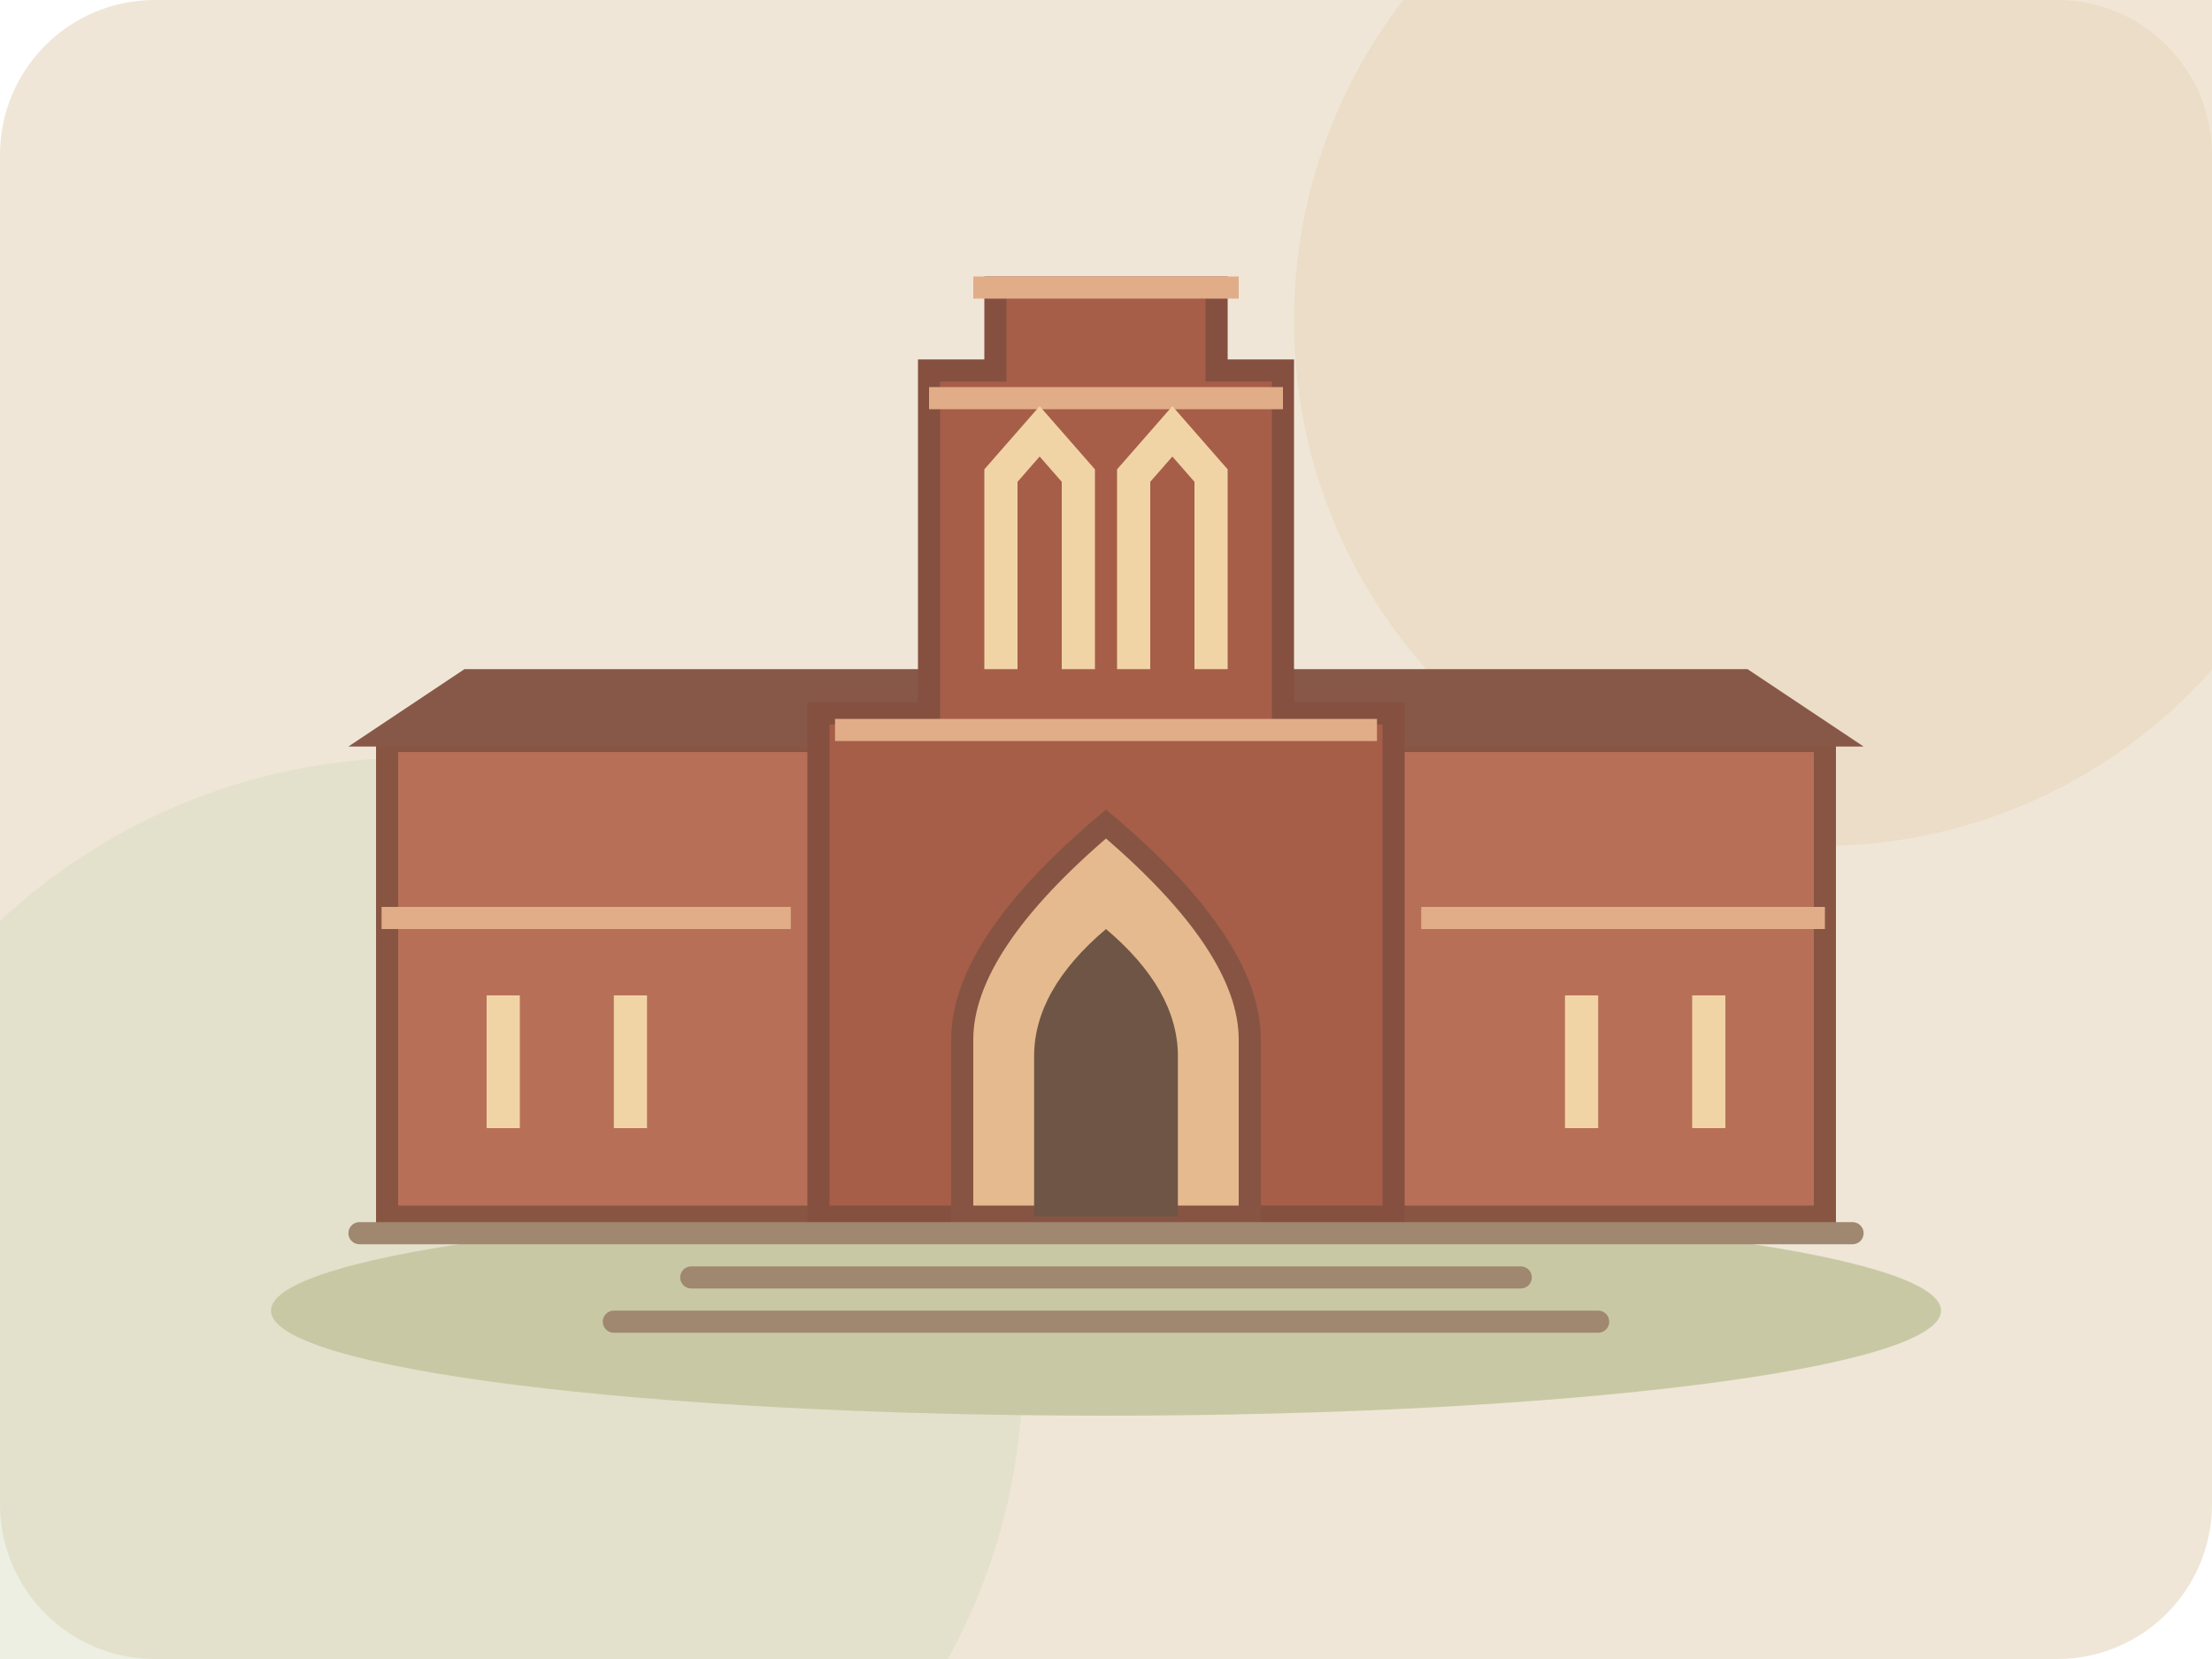
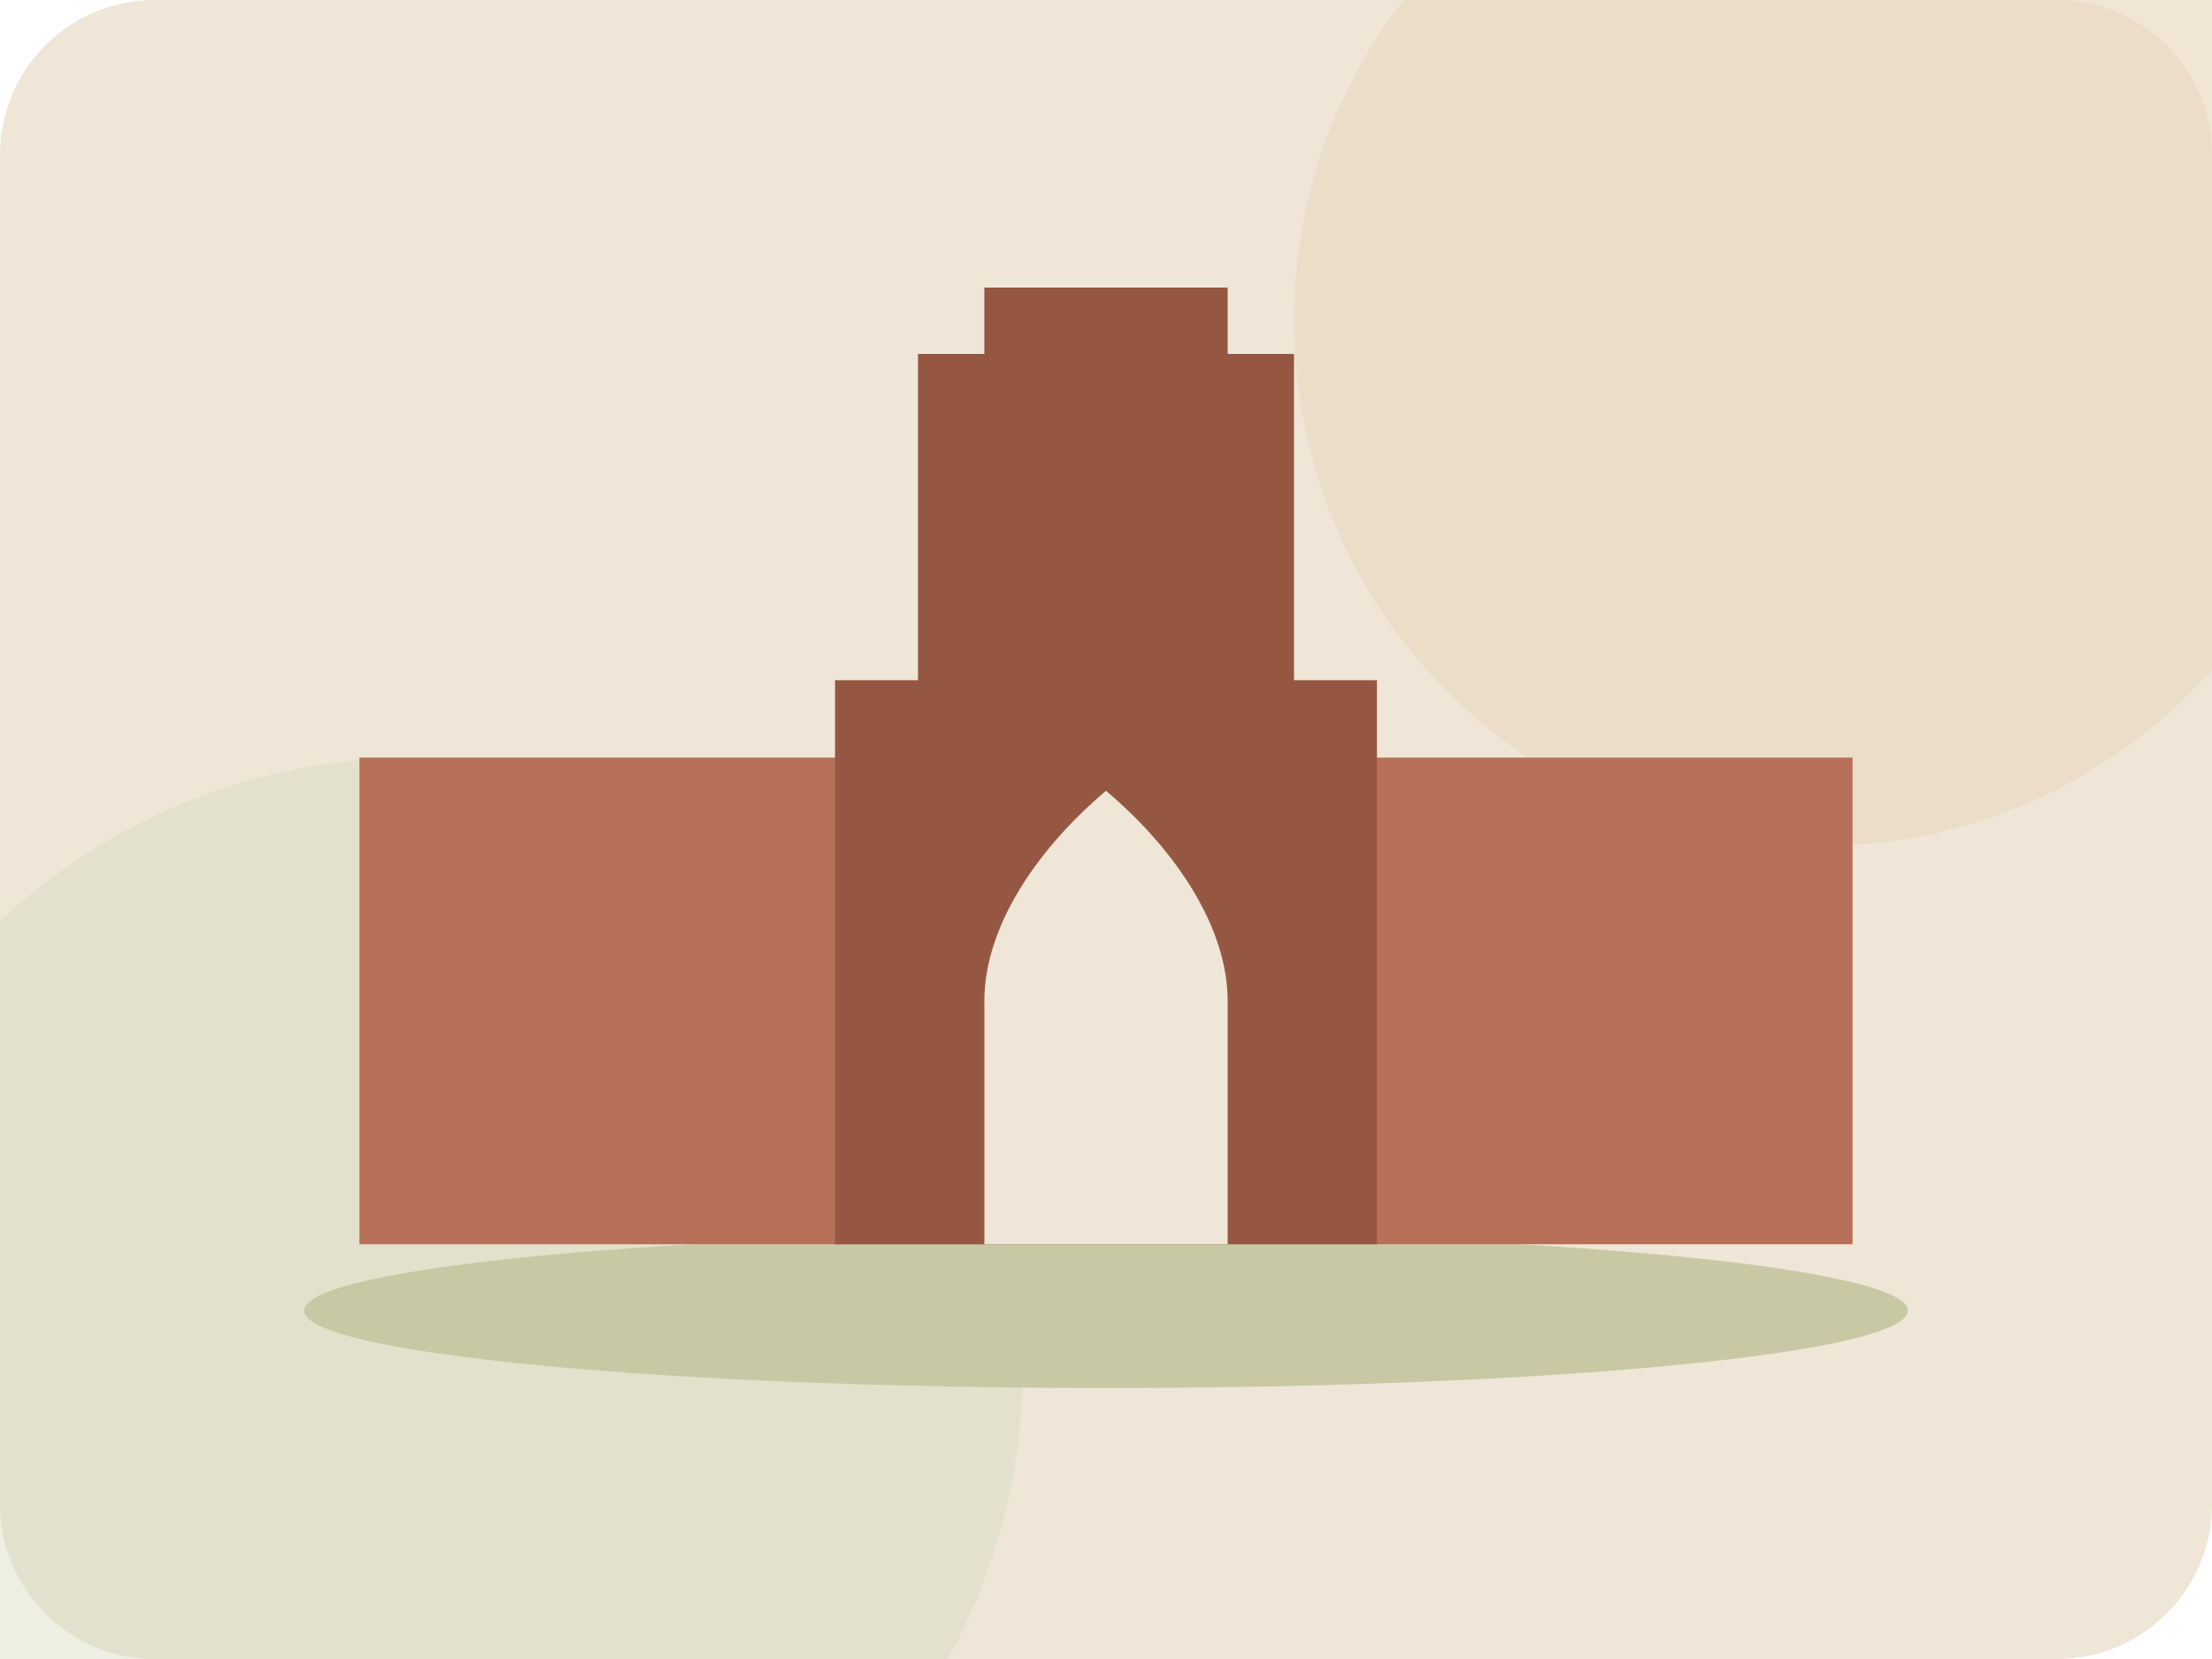
<svg xmlns="http://www.w3.org/2000/svg" width="400" height="300" viewBox="0 0 400 300">
  <rect width="400" height="300" rx="28" fill="#EFE6D7" />
  <circle cx="329" cy="58" r="95" fill="#E9D9BF" opacity=".65" />
  <circle cx="75" cy="247" r="110" fill="#D4DBBF" opacity=".45" />
-   <ellipse cx="200" cy="237" rx="151" ry="19" fill="#C8C9A4" />
-   <path d="M70 220v-86h260v86z" fill="#B77057" stroke="#895543" stroke-width="4" />
-   <path d="M63 135l21-14h232l21 14z" fill="#875747" />
-   <path d="M148 220v-91h20V67h12V52h40v15h12v62h20v91z" fill="#A65E49" stroke="#85503F" stroke-width="4" />
-   <path d="M176 52h48m-56 20h64m-81 60h98m-180 34h74m114 0h73" stroke="#E1AD88" stroke-width="4" />
-   <path d="M181 121V86l7-8 7 8v35m10 0V86l7-8 7 8v35M91 204v-24m23 24v-24m172 24v-24m23 24v-24" fill="none" stroke="#F1D4A5" stroke-width="6" />
-   <path d="M174 220v-32q0-17 26-39 26 22 26 39v32z" fill="#E5BA8F" stroke="#875443" stroke-width="4" />
-   <path d="M187 220v-29q0-12 13-23 13 11 13 23v29" fill="#6F5545" />
-   <path d="M65 223h270m-210 8h150m-164 8h178" stroke="#A0876F" stroke-width="4" stroke-linecap="round" />
+   <ellipse cx="200" cy="237" rx="145" ry="14" fill="#C8C9A4" />
+   <path d="M65 225v-88h270v88z" fill="#B77057" />
+   <path d="M151 225V123h15V64h12V52h44v12h12v59h15v102z" fill="#965742" />
+   <path d="M178 225v-44c0-13 9-27 22-38 13 11 22 25 22 38v44z" fill="#EFE6D7" />
</svg>
